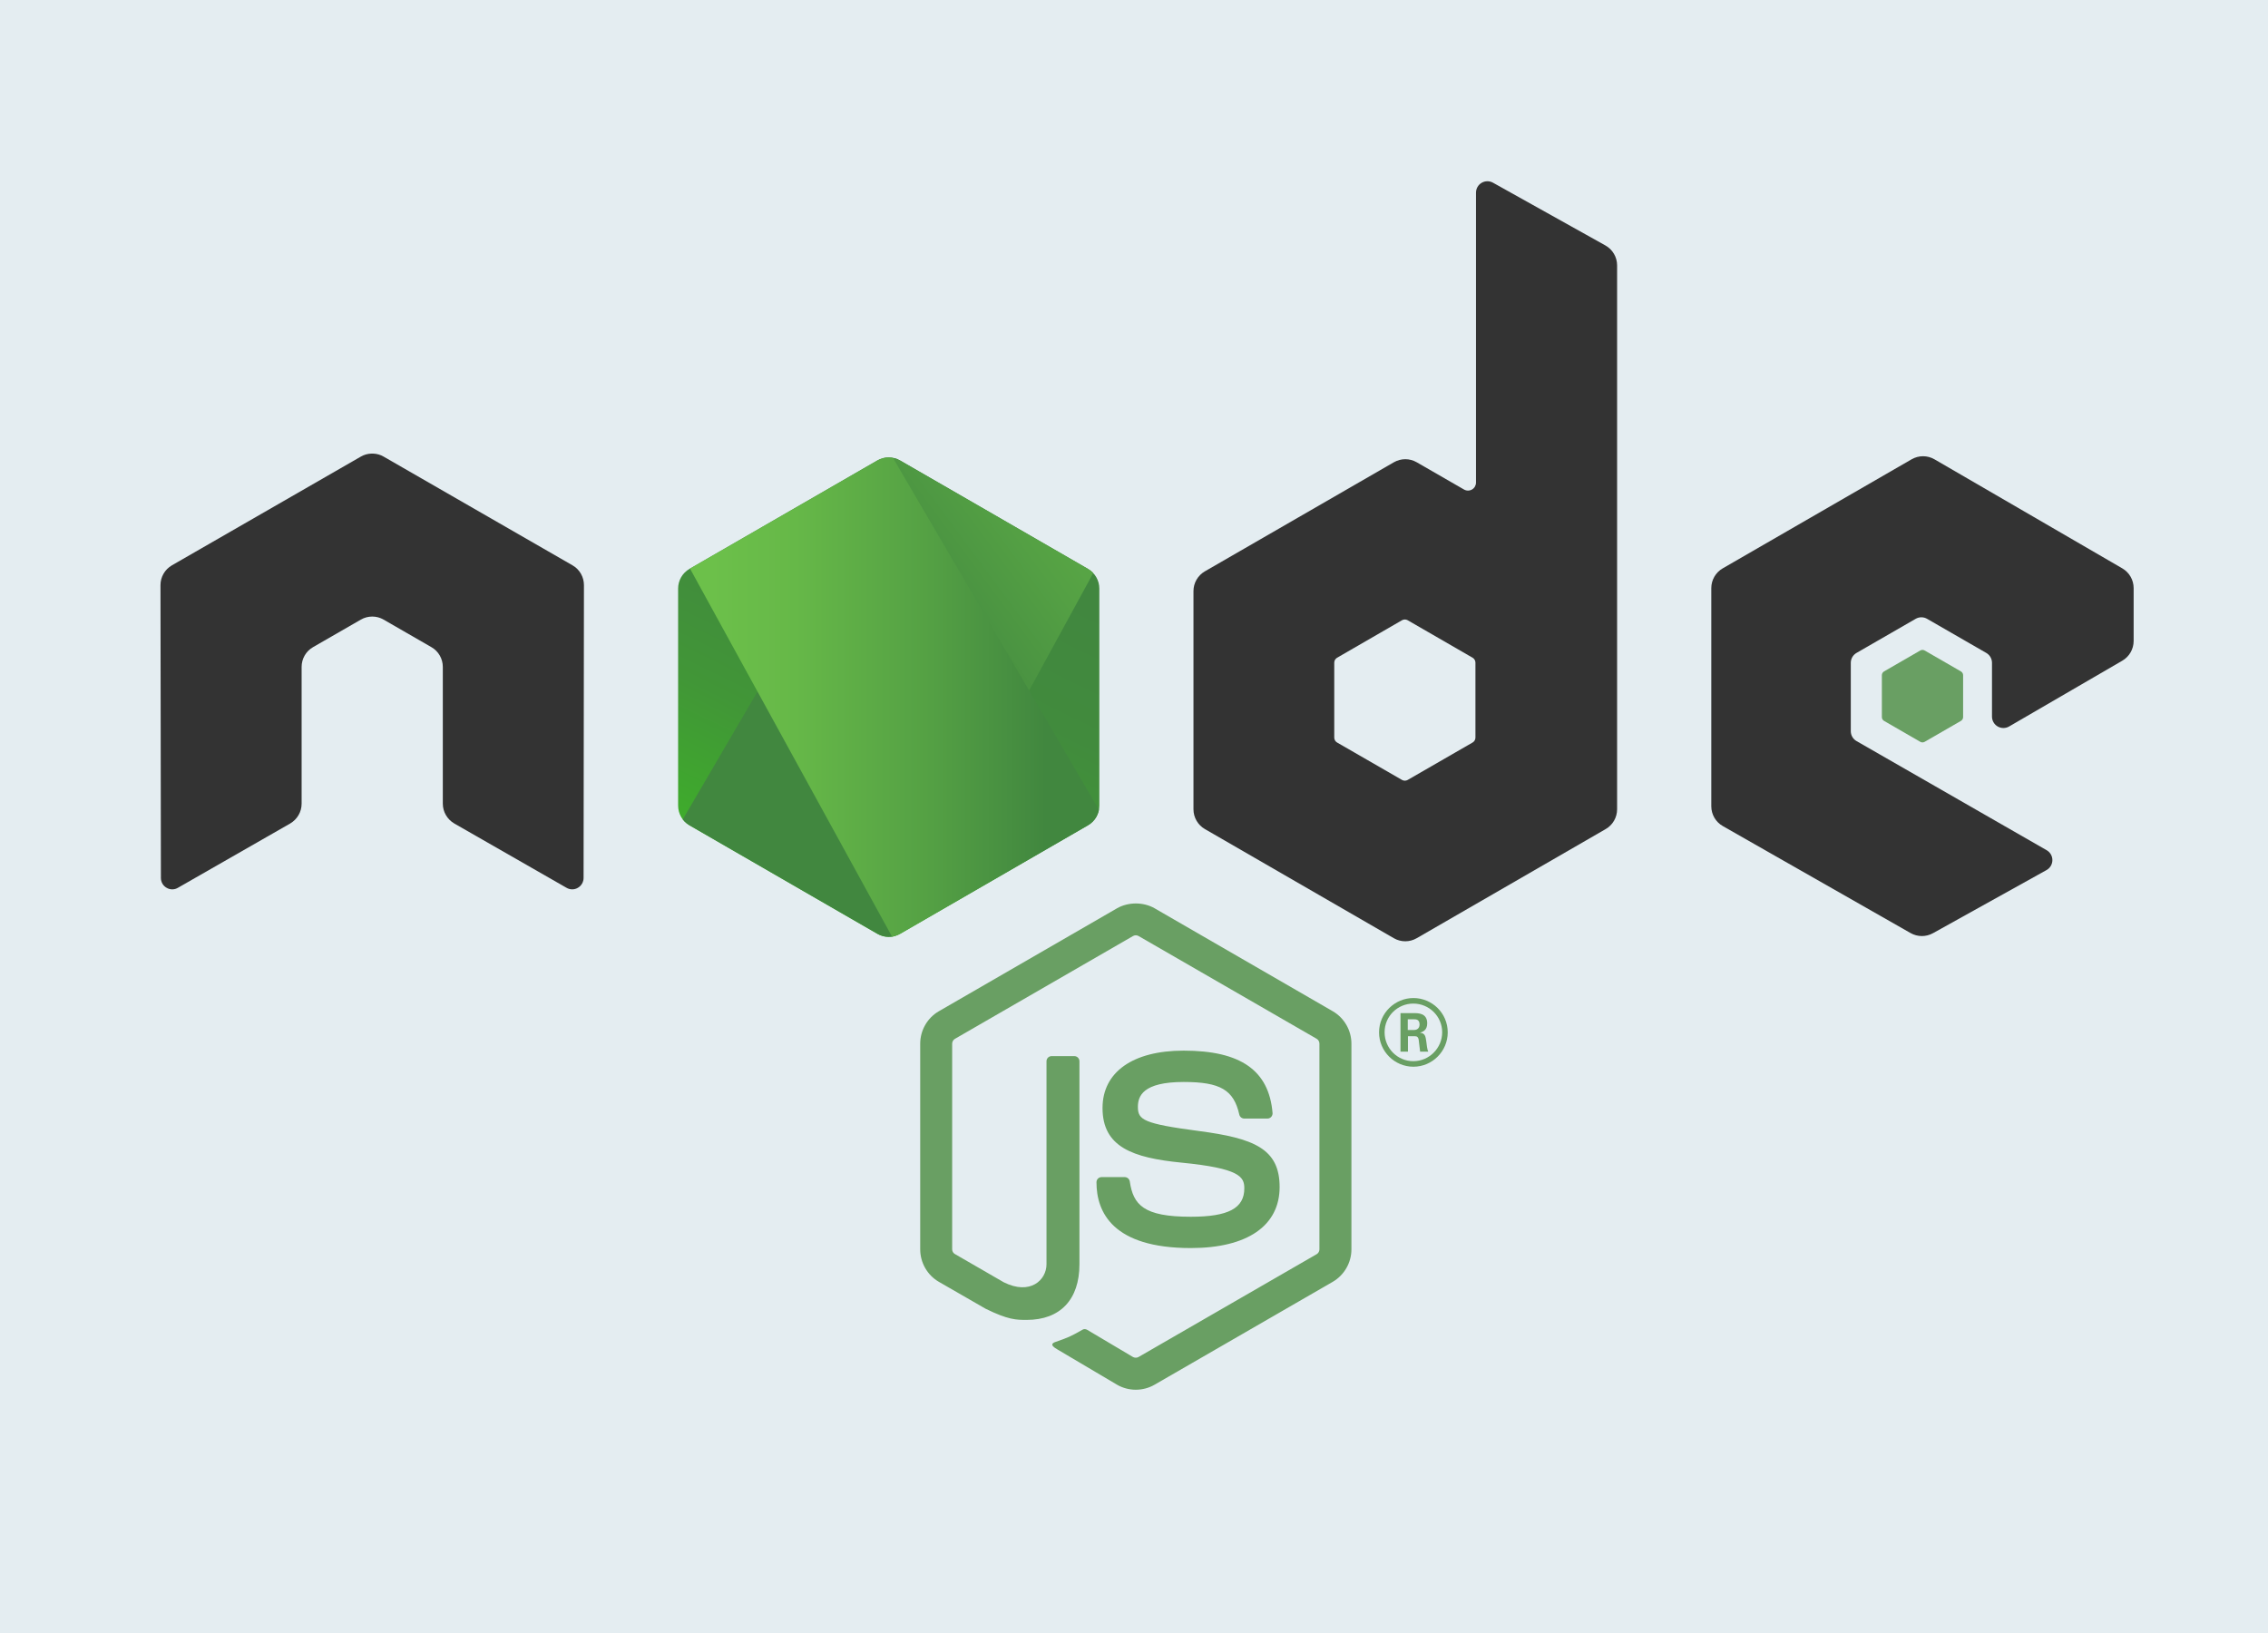
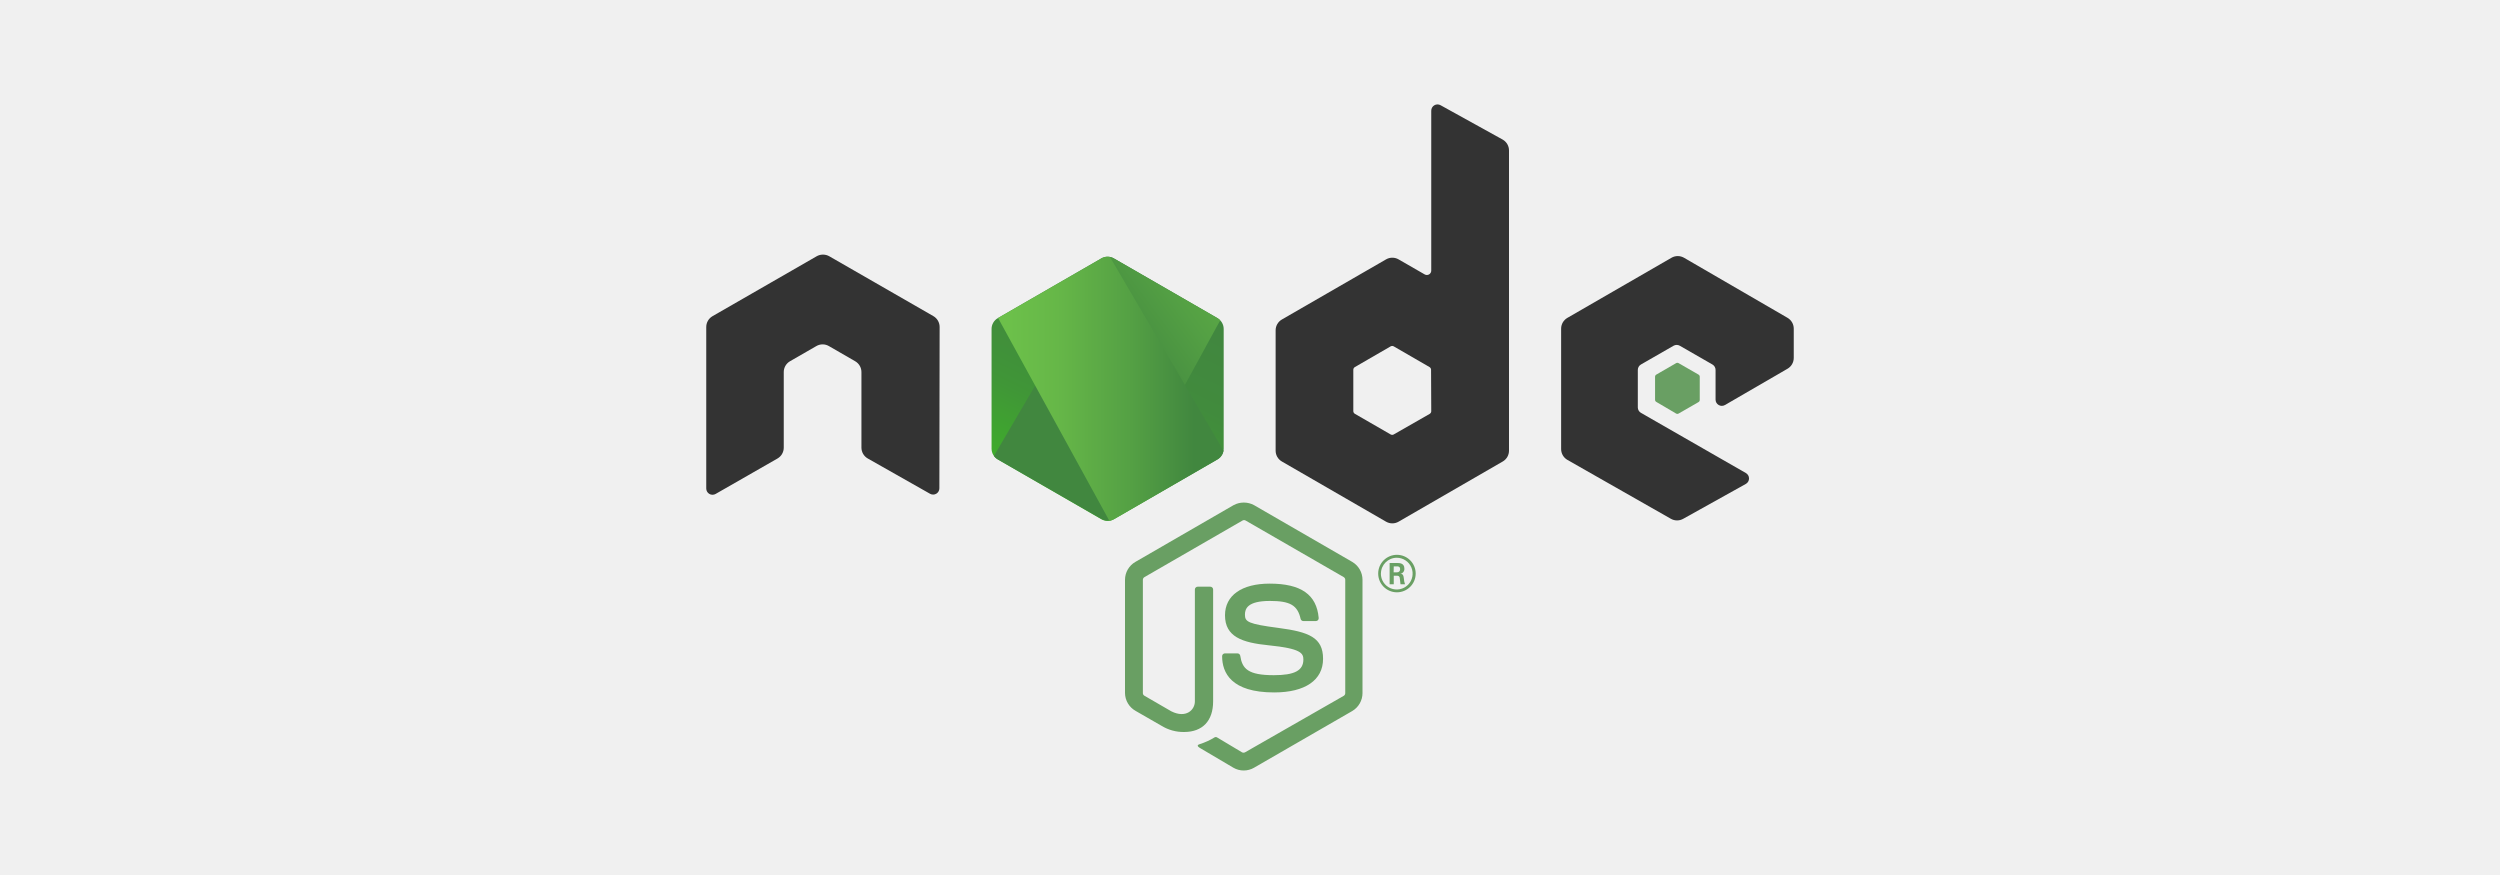
- <svg xmlns="http://www.w3.org/2000/svg" xmlns:xlink="http://www.w3.org/1999/xlink" version="1.1" id="Layer_1" x="0px" y="0px" viewBox="0 0 200 144" style="enable-background:new 0 0 200 144;" xml:space="preserve">
-   <style type="text/css">
- 	.st0{fill:#E4EDF1;}
- 	.st1{fill:#E3E3E3;}
- 	.st2{fill:#5E5E5E;}
- 	.st3{fill:#2E2E2E;}
- 	.st4{fill:#7CABC2;}
- 	.st5{fill:#96BCCE;}
- 	.st6{fill:#2C3E50;}
- 	.st7{clip-path:url(#SVGID_2_);fill:#447995;}
- 	.st8{fill:#FFFFFF;}
- 	
- 		.st9{fill-rule:evenodd;clip-rule:evenodd;fill:none;stroke:#E3E3E3;stroke-width:1.309;stroke-linecap:round;stroke-linejoin:round;stroke-miterlimit:10;stroke-dasharray:1.309,2.618;}
- 	.st10{fill:#5D5D5D;}
- 	.st11{fill:#C7C7C7;}
- 	.st12{fill:none;stroke:#909090;stroke-width:1.174;stroke-miterlimit:10;stroke-dasharray:2.349,3.523;}
- 	.st13{fill:#395B71;}
- 	.st14{fill-rule:evenodd;clip-rule:evenodd;fill:#395B71;}
- 	.st15{fill-rule:evenodd;clip-rule:evenodd;fill:#2E2E2E;}
- 	.st16{fill:#2C3E58;}
- 	.st17{fill:#447995;}
- 	.st18{fill:none;}
- 	.st19{fill:#4889A8;}
- 	.st20{fill:#929090;}
- 	.st21{fill:#96BBCD;}
- 	.st22{fill:#3A5C71;}
- 	.st23{fill:#757575;}
- 	.st24{fill:#682A7A;}
- 	.st25{fill:#478AA9;}
- 	.st26{fill:#672A79;}
- 	.st27{fill:#334D63;}
- 	.st28{fill:#5D5F5E;}
- 	.st29{fill:#FAB516;}
- 	.st30{fill:#F5891F;}
- 	.st31{fill:#CB6D29;}
- 	.st32{fill:#171717;}
- 	.st33{fill:#CADEE6;}
- 	.st34{opacity:0.41;fill:#929090;}
- 	.st35{clip-path:url(#SVGID_4_);}
- 	.st36{clip-path:url(#SVGID_6_);}
- 	.st37{fill:#FE8B0C;}
- 	.st38{fill:#231F20;}
- 	.st39{fill:#909090;}
- 	.st40{fill:#2E2E2E;stroke:#8F8F8F;stroke-width:0.751;stroke-miterlimit:10;}
- 	.st41{fill:#8F8F8F;}
- 	.st42{fill:#C6C6C6;}
- 	.st43{fill:#777677;}
- 	.st44{fill:#D9DCE1;}
- 	.st45{clip-path:url(#SVGID_8_);}
- 	.st46{fill:none;stroke:#909090;stroke-miterlimit:10;stroke-dasharray:2,2;}
- 	.st47{fill:#ACACAC;}
- 	.st48{fill-rule:evenodd;clip-rule:evenodd;fill:#7CABC2;}
- 	.st49{fill-rule:evenodd;clip-rule:evenodd;fill:#478AA9;}
- 	.st50{clip-path:url(#SVGID_10_);}
- 	.st51{clip-path:url(#SVGID_12_);}
- 	.st52{fill:#7DB912;}
- 	.st53{fill:#B2B9C2;}
- 	.st54{fill:#B0CDDA;}
- 	.st55{clip-path:url(#SVGID_14_);fill:#333333;}
- 	.st56{clip-path:url(#SVGID_14_);fill:none;}
- 	.st57{clip-path:url(#SVGID_14_);fill:#7DB912;}
- 	.st58{clip-path:url(#SVGID_14_);fill:#FFFFFF;}
- 	.st59{clip-path:url(#SVGID_16_);fill:#333333;}
- 	.st60{clip-path:url(#SVGID_16_);fill:none;}
- 	.st61{clip-path:url(#SVGID_16_);fill:#395B71;}
- 	.st62{clip-path:url(#SVGID_16_);fill:#FFFFFF;}
- 	.st63{clip-path:url(#SVGID_16_);fill:#D1D2D2;}
- 	.st64{clip-path:url(#SVGID_18_);fill:#333333;}
- 	.st65{clip-path:url(#SVGID_18_);fill:none;}
- 	.st66{clip-path:url(#SVGID_18_);fill:#478AA9;}
- 	.st67{clip-path:url(#SVGID_18_);fill:#FFFFFF;}
- 	.st68{fill:#F58B20;}
- 	.st69{fill:#2B2B2B;}
- 	.st70{fill:#3B77AD;}
- 	.st71{fill:#F7CD13;}
- 	.st72{fill:#464646;}
- 	.st73{fill:#929497;}
- 	.st74{fill:#A6A8AB;}
- 	.st75{fill:#2F75BB;}
- 	.st76{fill:none;stroke:#757575;stroke-width:0.502;stroke-miterlimit:10;}
- 	.st77{fill:#3C88C6;}
- 	.st78{fill:#E4CB58;}
- 	.st79{fill:#58595B;}
- 	.st80{fill:#007ACC;}
- 	.st81{fill:#E4E4E5;}
- 	.st82{fill:#E73F24;}
- 	.st83{fill:#F58B23;}
- 	.st84{fill:#ADADAD;}
- 	.st85{fill:#959595;}
- 	.st86{fill-rule:evenodd;clip-rule:evenodd;fill:none;stroke:#E3E3E3;stroke-width:1.16;stroke-miterlimit:10;}
- 	.st87{fill-rule:evenodd;clip-rule:evenodd;fill:none;stroke:#4889A8;stroke-width:1.16;stroke-miterlimit:10;}
- 	.st88{fill-rule:evenodd;clip-rule:evenodd;fill:none;stroke:#0C8A44;stroke-width:1.16;stroke-miterlimit:10;}
- 	.st89{fill:#DB58DB;}
- 	.st90{fill:#B4079C;}
- 	.st91{fill:#9A37AF;}
- 	.st92{fill:#721481;}
- 	.st93{fill:#73AA24;}
- 	.st94{fill:#05930C;}
- 	.st95{fill:#2581BF;}
- 	.st96{fill:#004E8C;}
- 	.st97{fill:none;stroke:#909090;stroke-width:0.92;stroke-miterlimit:10;}
- 	.st98{fill:none;stroke:#909090;stroke-width:0.949;stroke-miterlimit:10;}
- 	.st99{fill:none;stroke:#909090;stroke-width:0.899;stroke-miterlimit:10;}
- 	.st100{fill:none;stroke:#909090;stroke-width:0.848;stroke-miterlimit:10;}
- 	.st101{fill:none;stroke:#909090;stroke-width:0.797;stroke-miterlimit:10;}
- 	.st102{fill:none;stroke:#909090;stroke-width:0.747;stroke-miterlimit:10;}
- 	.st103{fill:none;stroke:#909090;stroke-width:0.696;stroke-miterlimit:10;}
- 	.st104{fill:none;stroke:#447995;stroke-miterlimit:10;}
- 	.st105{fill:#FFFFFF;stroke:#96BCCE;stroke-width:0.75;stroke-miterlimit:10;}
- 	.st106{clip-path:url(#SVGID_20_);}
- 	.st107{fill:#08BBF1;}
- 	.st108{fill:#0AA5E2;}
- 	.st109{fill:#B2D7F0;}
- 	.st110{fill:#181717;}
- 	.st111{fill:#F3AF21;}
- 	.st112{fill:none;stroke:#5D5D5D;stroke-width:0.835;stroke-miterlimit:10;}
- 	.st113{fill:none;stroke:#5D5D5D;stroke-width:1.353;stroke-miterlimit:10;}
- 	.st114{fill-rule:evenodd;clip-rule:evenodd;fill:#7DB912;}
- 	.st115{fill:#333333;}
- 	.st116{fill:none;stroke:#FFFFFF;stroke-width:0.225;stroke-linecap:round;stroke-linejoin:round;stroke-miterlimit:10;}
- 	.st117{fill:#737374;}
- 	.st118{fill:#515050;}
- 	.st119{fill:none;stroke:#000000;stroke-width:0.45;stroke-miterlimit:1;}
- 	.st120{fill:#619BB5;}
- 	.st121{fill:none;stroke:#395B71;stroke-width:0.234;stroke-miterlimit:10;}
- 	.st122{fill:#32383D;}
- 	.st123{fill:#00BCF2;}
- 	.st124{fill:#2C2737;}
- 	.st125{fill:#201D29;}
- 	.st126{fill:#22BAED;}
- 	.st127{fill:#221F1F;}
- 	.st128{clip-path:url(#SVGID_22_);}
- 	.st129{clip-path:url(#SVGID_24_);}
- 	.st130{fill:#5E615F;}
- 	.st131{fill:none;stroke:#767676;stroke-width:0.199;stroke-miterlimit:10;}
- 	.st132{fill:#699F63;}
- 	.st133{fill-rule:evenodd;clip-rule:evenodd;fill:#333333;}
- 	.st134{fill-rule:evenodd;clip-rule:evenodd;fill:#699F63;}
- 	.st135{clip-path:url(#XMLID_3_);}
- 	.st136{fill:url(#SVGID_25_);}
- 	.st137{fill:url(#SVGID_26_);}
- 	.st138{fill:url(#SVGID_27_);}
- 	.st139{fill:url(#SVGID_28_);}
- 	.st140{fill:url(#SVGID_29_);}
- 	.st141{fill:url(#SVGID_30_);}
- 	.st142{fill:#00890B;}
- 	.st143{clip-path:url(#SVGID_32_);}
- 	.st144{fill:#515150;}
- 	.st145{fill:#457994;}
- 	.st146{fill:#F16424;}
- 	.st147{fill:#8B6AB1;}
- 	.st148{fill:#5C2D91;}
- 	.st149{clip-path:url(#SVGID_34_);fill:#447995;}
- </style>
-   <rect x="0" class="st0" width="200" height="144" />
-   <g>
-     <path class="st132" d="M100.154,122.548c-0.574,0-1.146-0.15-1.648-0.441l-5.246-3.104c-0.783-0.438-0.401-0.594-0.142-0.684   c1.045-0.363,1.257-0.446,2.372-1.079c0.116-0.065,0.27-0.04,0.39,0.03l4.031,2.393c0.146,0.081,0.352,0.081,0.487,0l15.714-9.07   c0.146-0.084,0.24-0.252,0.24-0.425V92.034c0-0.177-0.094-0.343-0.244-0.433l-15.707-9.062c-0.145-0.085-0.338-0.085-0.484,0   l-15.703,9.064c-0.153,0.087-0.249,0.258-0.249,0.43v18.134c0,0.174,0.096,0.338,0.248,0.42l4.305,2.487   c2.336,1.168,3.766-0.207,3.766-1.589V93.582c0-0.253,0.204-0.453,0.457-0.453h1.993c0.249,0,0.455,0.2,0.455,0.453v17.904   c0,3.117-1.698,4.905-4.653,4.905c-0.908,0-1.623,0-3.62-0.984l-4.121-2.372c-1.018-0.588-1.648-1.688-1.648-2.867V92.034   c0-1.178,0.63-2.278,1.648-2.864l15.714-9.08c0.994-0.562,2.316-0.562,3.302,0l15.712,9.08c1.018,0.588,1.65,1.686,1.65,2.864   v18.134c0,1.178-0.633,2.274-1.65,2.867l-15.712,9.072C101.306,122.398,100.736,122.548,100.154,122.548z" />
-     <path class="st132" d="M105.008,110.055c-6.876,0-8.317-3.156-8.317-5.804c0-0.252,0.202-0.453,0.454-0.453h2.032   c0.227,0,0.416,0.163,0.451,0.385c0.307,2.068,1.221,3.112,5.38,3.112c3.31,0,4.72-0.749,4.72-2.505   c0-1.013-0.399-1.764-5.544-2.268c-4.299-0.425-6.959-1.375-6.959-4.815c0-3.171,2.672-5.061,7.153-5.061   c5.034,0,7.525,1.747,7.84,5.496c0.012,0.129-0.034,0.253-0.12,0.35c-0.086,0.09-0.206,0.145-0.333,0.145h-2.039   c-0.211,0-0.398-0.15-0.441-0.355c-0.489-2.176-1.679-2.872-4.907-2.872c-3.614,0-4.035,1.259-4.035,2.202   c0,1.143,0.496,1.476,5.376,2.122c4.829,0.638,7.123,1.542,7.123,4.936C112.842,108.094,109.987,110.055,105.008,110.055z" />
-   </g>
-   <g>
-     <path class="st132" d="M127.666,91.037c0,1.666-1.362,3.028-3.028,3.028c-1.651,0-3.028-1.346-3.028-3.028   c0-1.714,1.41-3.029,3.028-3.029C126.272,88.008,127.666,89.322,127.666,91.037z M122.098,91.028c0,1.41,1.138,2.548,2.531,2.548   c1.411,0,2.548-1.162,2.548-2.548c0-1.41-1.153-2.531-2.548-2.531C123.252,88.497,122.098,89.602,122.098,91.028z M123.5,89.338   h1.17c0.401,0,1.186,0,1.186,0.898c0,0.625-0.401,0.753-0.642,0.833c0.466,0.032,0.497,0.337,0.561,0.769   c0.033,0.272,0.081,0.737,0.176,0.897h-0.72c-0.017-0.16-0.129-1.026-0.129-1.073c-0.047-0.193-0.112-0.288-0.352-0.288h-0.592   v1.361H123.5V89.338z M124.142,90.828h0.528c0.432,0,0.513-0.304,0.513-0.48c0-0.465-0.321-0.465-0.497-0.465h-0.544V90.828z" />
-   </g>
-   <path class="st133" d="M51.494,51.6c0-0.724-0.381-1.39-1.006-1.748l-16.66-9.588c-0.282-0.166-0.598-0.252-0.917-0.265  c-0.029,0-0.149,0-0.172,0c-0.318,0.013-0.634,0.099-0.92,0.265l-16.66,9.588c-0.621,0.359-1.007,1.024-1.007,1.748l0.037,25.817  c0,0.359,0.187,0.693,0.502,0.869c0.309,0.185,0.691,0.185,0.999,0l9.901-5.669c0.626-0.372,1.007-1.028,1.007-1.746V58.809  c0-0.719,0.381-1.384,1.005-1.742l4.216-2.428c0.314-0.181,0.658-0.27,1.009-0.27c0.343,0,0.695,0.089,1.001,0.27l4.214,2.428  c0.624,0.357,1.006,1.023,1.006,1.742V70.87c0,0.718,0.386,1.378,1.009,1.746l9.898,5.669c0.311,0.185,0.698,0.185,1.006,0  c0.307-0.176,0.5-0.51,0.5-0.869L51.494,51.6z" />
-   <path class="st133" d="M131.655,16.11c-0.312-0.173-0.692-0.17-1,0.011c-0.307,0.181-0.497,0.511-0.497,0.868v25.567  c0,0.251-0.134,0.484-0.352,0.61c-0.218,0.126-0.487,0.126-0.705,0l-4.173-2.404c-0.622-0.359-1.388-0.358-2.011,0.001  l-16.666,9.618c-0.623,0.36-1.007,1.024-1.007,1.743v19.241c0,0.719,0.384,1.383,1.006,1.743l16.665,9.625  c0.623,0.36,1.39,0.36,2.013,0l16.668-9.625c0.622-0.36,1.006-1.024,1.006-1.743V23.402c0-0.729-0.395-1.402-1.032-1.758  L131.655,16.11z M130.109,65.042c0,0.179-0.096,0.346-0.252,0.435l-5.722,3.298c-0.155,0.089-0.347,0.089-0.502,0l-5.722-3.298  c-0.156-0.089-0.252-0.256-0.252-0.435v-6.607c0-0.179,0.096-0.346,0.251-0.436l5.722-3.305c0.156-0.09,0.348-0.09,0.504,0  l5.722,3.305c0.155,0.09,0.251,0.256,0.251,0.436V65.042z" />
-   <g>
-     <path class="st133" d="M187.151,58.262c0.62-0.36,1.001-1.023,1.001-1.74v-4.663c0-0.717-0.382-1.38-1.002-1.741l-16.559-9.614   c-0.623-0.362-1.392-0.363-2.017-0.003l-16.66,9.618c-0.622,0.36-1.006,1.024-1.006,1.743v19.235c0,0.724,0.388,1.391,1.017,1.748   l16.557,9.434c0.611,0.348,1.359,0.352,1.973,0.011l10.014-5.566c0.318-0.177,0.515-0.51,0.517-0.873   c0.003-0.363-0.19-0.699-0.505-0.879l-16.766-9.623c-0.313-0.179-0.506-0.513-0.506-0.873v-6.028c0-0.359,0.192-0.692,0.504-0.872   l5.218-3.008c0.311-0.179,0.694-0.179,1.005,0l5.221,3.008c0.312,0.179,0.504,0.512,0.504,0.872v4.743   c0,0.36,0.193,0.693,0.504,0.872c0.312,0.18,0.696,0.179,1.007-0.002L187.151,58.262z" />
-     <path class="st134" d="M169.337,57.361c0.119-0.069,0.267-0.069,0.386,0l3.198,1.845c0.119,0.069,0.193,0.196,0.193,0.335v3.693   c0,0.138-0.074,0.265-0.193,0.335l-3.198,1.845c-0.119,0.069-0.267,0.069-0.386,0l-3.195-1.845   c-0.119-0.069-0.193-0.196-0.193-0.335v-3.693c0-0.138,0.074-0.265,0.193-0.335L169.337,57.361z" />
-   </g>
-   <g>
-     <defs>
-       <path id="XMLID_143_" d="M79.373,40.602c-0.619-0.357-1.382-0.357-2.001,0l-16.573,9.564c-0.62,0.357-1.001,1.018-1.001,1.734    v19.142c0,0.715,0.381,1.376,1.001,1.734l16.573,9.571c0.62,0.358,1.383,0.358,2.002,0l16.569-9.571c0.619-0.358,1-1.019,1-1.734    V51.899c0-0.715-0.381-1.376-1.001-1.733L79.373,40.602z" />
-     </defs>
-     <linearGradient id="XMLID_2_" gradientUnits="userSpaceOnUse" x1="85.108" y1="47.724" x2="70.136" y2="78.268">
-       <stop offset="0" style="stop-color:#41873F" />
-       <stop offset="0.329" style="stop-color:#418B3D" />
-       <stop offset="0.635" style="stop-color:#419637" />
-       <stop offset="0.932" style="stop-color:#3FA92D" />
-       <stop offset="1" style="stop-color:#3FAE2A" />
+ <svg xmlns="http://www.w3.org/2000/svg" xmlns:xlink="http://www.w3.org/1999/xlink" id="Layer_1" data-name="Layer 1" viewBox="0 0 400 140">
+   <defs>
+     <style>.cls-1,.cls-5{fill:url(#linear-gradient);}.cls-1{clip-rule:evenodd;}.cls-2,.cls-4{fill:#699f63;}.cls-3{fill:#333;}.cls-3,.cls-4,.cls-5{fill-rule:evenodd;}.cls-6{clip-path:url(#clip-path);}.cls-7{fill:none;}.cls-8{fill:url(#linear-gradient-3);}.cls-9{fill:url(#linear-gradient-4);}.cls-10{fill:url(#linear-gradient-5);}.cls-11{fill:url(#linear-gradient-6);}.cls-12{fill:url(#linear-gradient-7);}.cls-13{fill:url(#linear-gradient-8);}</style>
+     <linearGradient id="linear-gradient" x1="183.96" y1="48.46" x2="168.98" y2="79" gradientUnits="userSpaceOnUse">
+       <stop offset="0" stop-color="#41873f" />
+       <stop offset="0.33" stop-color="#418b3d" />
+       <stop offset="0.64" stop-color="#409637" />
+       <stop offset="0.93" stop-color="#3fa92d" />
+       <stop offset="1" stop-color="#3fae2a" />
    </linearGradient>
-     <use xlink:href="#XMLID_143_" style="overflow:visible;fill-rule:evenodd;clip-rule:evenodd;fill:url(#XMLID_2_);" />
-     <clipPath id="XMLID_3_">
-       <use xlink:href="#XMLID_143_" style="overflow:visible;" />
+     <clipPath id="clip-path">
+       <path id="_Clipping_Path_" data-name="&lt;Clipping Path&gt;" class="cls-1" d="M178.22,41.34a2,2,0,0,0-2,0L159.65,50.9a2,2,0,0,0-1,1.73V71.78a2,2,0,0,0,1,1.73l16.57,9.57a2,2,0,0,0,2,0l16.57-9.57a2,2,0,0,0,1-1.73V52.63a2,2,0,0,0-1-1.73Z" />
    </clipPath>
-     <g class="st135">
-       <path class="st18" d="M77.337,40.602L60.4,50.166c-0.62,0.357-1.4,1.018-1.4,1.734v19.142c0,0.473,0.532,0.92,0.846,1.274    l18.824-31.92C78.169,40.271,77.792,40.339,77.337,40.602z" />
-       <path class="st18" d="M78.927,82.54c0.161-0.045,0.319-0.108,0.467-0.194l17.577-9.571C97.59,72.417,99,71.756,99,71.041V51.899    c0-0.526-1.222-1.022-1.593-1.39L78.927,82.54z" />
-       <linearGradient id="SVGID_2_" gradientUnits="userSpaceOnUse" x1="75.848" y1="63.709" x2="117.859" y2="32.669">
-         <stop offset="0.138" style="stop-color:#41873F" />
-         <stop offset="0.403" style="stop-color:#54A044" />
-         <stop offset="0.714" style="stop-color:#66B848" />
-         <stop offset="0.908" style="stop-color:#6CC04A" />
-       </linearGradient>
-       <path style="fill:url(#SVGID_2_);" d="M95.974,50.166l-16.619-9.564c-0.164-0.095-0.34-0.163-0.52-0.207l-18.66,31.92    c0.161,0.181,0.349,0.339,0.559,0.46l16.647,9.571c0.472,0.272,1.032,0.336,1.546,0.194L96.42,50.509    C96.287,50.377,96.138,50.26,95.974,50.166z" />
-     </g>
-     <g class="st135">
-       <path class="st18" d="M99,71.041V51.899c0-0.715-1.419-1.376-2.038-1.733l-17.113-9.564c-0.191-0.11-0.645-0.182-0.857-0.225    l19.082,31.124C98.113,71.352,99,71.199,99,71.041z" />
-       <path class="st18" d="M60.4,50.166c-0.62,0.357-1.4,1.018-1.4,1.734v19.142c0,0.715,0.786,1.376,1.405,1.734l16.812,9.571    c0.391,0.226,0.927,0.308,1.363,0.249L60.624,50.108L60.4,50.166z" />
-       <linearGradient id="SVGID_4_" gradientUnits="userSpaceOnUse" x1="59.211" y1="37.151" x2="97.529" y2="37.151">
-         <stop offset="0.092" style="stop-color:#6CC04A" />
-         <stop offset="0.286" style="stop-color:#66B848" />
-         <stop offset="0.597" style="stop-color:#54A044" />
-         <stop offset="0.862" style="stop-color:#41873F" />
-       </linearGradient>
-       <polygon style="fill:url(#SVGID_4_);" points="76.819,37.086 76.591,37.217 76.895,37.217   " />
-       <linearGradient id="SVGID_6_" gradientUnits="userSpaceOnUse" x1="59.211" y1="61.466" x2="97.529" y2="61.466">
-         <stop offset="0.092" style="stop-color:#6CC04A" />
-         <stop offset="0.286" style="stop-color:#66B848" />
-         <stop offset="0.597" style="stop-color:#54A044" />
-         <stop offset="0.862" style="stop-color:#41873F" />
-       </linearGradient>
-       <path style="fill:url(#SVGID_6_);" d="M95.984,72.775c0.483-0.279,0.843-0.744,0.98-1.274L78.745,40.378    c-0.476-0.095-0.98-0.023-1.408,0.225L60.83,50.108l17.833,32.487c0.255-0.035,0.504-0.117,0.732-0.249L95.984,72.775z" />
-       <linearGradient id="SVGID_8_" gradientUnits="userSpaceOnUse" x1="59.211" y1="72.405" x2="97.529" y2="72.405">
-         <stop offset="0.092" style="stop-color:#6CC04A" />
-         <stop offset="0.286" style="stop-color:#66B848" />
-         <stop offset="0.597" style="stop-color:#54A044" />
-         <stop offset="0.862" style="stop-color:#41873F" />
-       </linearGradient>
-       <polygon style="fill:url(#SVGID_8_);" points="97.529,72.467 97.419,72.279 97.419,72.531   " />
-       <linearGradient id="SVGID_10_" gradientUnits="userSpaceOnUse" x1="57.572" y1="77.349" x2="99.119" y2="77.349">
-         <stop offset="0.092" style="stop-color:#6CC04A" />
-         <stop offset="0.286" style="stop-color:#66B848" />
-         <stop offset="0.597" style="stop-color:#54A044" />
-         <stop offset="0.862" style="stop-color:#41873F" />
-       </linearGradient>
-       <path style="fill:url(#SVGID_10_);" d="M95.984,72.775l-16.59,9.571c-0.228,0.132-0.477,0.214-0.732,0.249l1.121,0.602L99,72.531    v-0.251l-1.246-0.778C97.618,72.031,96.467,72.496,95.984,72.775z" />
-       <linearGradient id="SVGID_12_" gradientUnits="userSpaceOnUse" x1="103.902" y1="46.819" x2="80.27" y2="95.028">
-         <stop offset="0" style="stop-color:#41873F" />
-         <stop offset="0.329" style="stop-color:#418B3D" />
-         <stop offset="0.635" style="stop-color:#419637" />
-         <stop offset="0.932" style="stop-color:#3FA92D" />
-         <stop offset="1" style="stop-color:#3FAE2A" />
-       </linearGradient>
-       <path style="fill:url(#SVGID_12_);" d="M95.984,72.775l-16.59,9.571c-0.228,0.132-0.477,0.214-0.732,0.249l1.121,0.602L99,72.531    v-0.251l-1.246-0.778C97.618,72.031,96.467,72.496,95.984,72.775z" />
-     </g>
+     <linearGradient id="linear-gradient-3" x1="174.7" y1="64.44" x2="216.71" y2="33.4" gradientUnits="userSpaceOnUse">
+       <stop offset="0.14" stop-color="#41873f" />
+       <stop offset="0.4" stop-color="#54a044" />
+       <stop offset="0.71" stop-color="#66b748" />
+       <stop offset="0.91" stop-color="#6cc04a" />
+     </linearGradient>
+     <linearGradient id="linear-gradient-4" x1="158.06" y1="37.89" x2="196.38" y2="37.89" gradientUnits="userSpaceOnUse">
+       <stop offset="0.09" stop-color="#6cc04a" />
+       <stop offset="0.29" stop-color="#66b748" />
+       <stop offset="0.6" stop-color="#54a044" />
+       <stop offset="0.86" stop-color="#41873f" />
+     </linearGradient>
+     <linearGradient id="linear-gradient-5" x1="158.06" y1="62.2" x2="196.38" y2="62.2" xlink:href="#linear-gradient-4" />
+     <linearGradient id="linear-gradient-6" x1="158.06" y1="73.14" x2="196.38" y2="73.14" xlink:href="#linear-gradient-4" />
+     <linearGradient id="linear-gradient-7" x1="156.42" y1="78.08" x2="197.97" y2="78.08" xlink:href="#linear-gradient-4" />
+     <linearGradient id="linear-gradient-8" x1="202.75" y1="47.55" x2="179.12" y2="95.76" xlink:href="#linear-gradient" />
+   </defs>
+   <path class="cls-2" d="M199,123.28a3.29,3.29,0,0,1-1.65-.44l-5.25-3.1c-.78-.44-.4-.59-.14-.68a10.46,10.46,0,0,0,2.37-1.08.4.4,0,0,1,.39,0l4,2.39a.52.52,0,0,0,.49,0L215,111.33a.5.5,0,0,0,.24-.43V92.77a.51.51,0,0,0-.24-.43l-15.71-9.06a.49.49,0,0,0-.48,0l-15.7,9.06a.5.5,0,0,0-.25.43V110.9a.48.48,0,0,0,.25.42l4.3,2.49c2.34,1.17,3.77-.21,3.77-1.59V94.32a.45.45,0,0,1,.46-.45h2a.45.45,0,0,1,.46.45v17.9c0,3.12-1.7,4.9-4.65,4.9a6.72,6.72,0,0,1-3.62-1l-4.12-2.37A3.32,3.32,0,0,1,180,110.9V92.77a3.31,3.31,0,0,1,1.65-2.86l15.71-9.08a3.44,3.44,0,0,1,3.3,0l15.71,9.08A3.32,3.32,0,0,1,218,92.77V110.9a3.33,3.33,0,0,1-1.65,2.87l-15.71,9.07A3.3,3.3,0,0,1,199,123.28Z" />
+   <path class="cls-2" d="M203.86,110.79c-6.88,0-8.32-3.16-8.32-5.8a.45.45,0,0,1,.45-.45h2a.46.46,0,0,1,.45.38c.31,2.07,1.22,3.11,5.38,3.11,3.31,0,4.72-.75,4.72-2.51,0-1-.4-1.76-5.54-2.27-4.3-.43-7-1.38-7-4.81,0-3.17,2.67-5.06,7.15-5.06,5,0,7.52,1.75,7.84,5.5a.45.45,0,0,1-.45.49h-2a.45.45,0,0,1-.44-.35c-.49-2.18-1.68-2.87-4.91-2.87-3.61,0-4,1.26-4,2.2,0,1.14.5,1.48,5.38,2.12s7.12,1.54,7.12,4.94S208.83,110.79,203.86,110.79Z" />
+   <path class="cls-2" d="M226.51,91.77a3,3,0,1,1-3-3A3,3,0,0,1,226.51,91.77Zm-5.57,0a2.54,2.54,0,1,0,2.53-2.53A2.54,2.54,0,0,0,220.95,91.76Zm1.4-1.69h1.17c.4,0,1.19,0,1.19.9a.78.78,0,0,1-.64.83c.47,0,.5.34.56.77a3.35,3.35,0,0,0,.18.9h-.72c0-.16-.13-1-.13-1.07s-.11-.29-.35-.29H223v1.36h-.66Zm.64,1.49h.53a.46.46,0,0,0,.51-.48c0-.47-.32-.47-.5-.47H223Z" />
+   <path class="cls-3" d="M150.34,52.33a2,2,0,0,0-1-1.75L132.68,41a2,2,0,0,0-.92-.26h-.17a2,2,0,0,0-.92.26L114,50.59a2,2,0,0,0-1,1.75l0,25.82a1,1,0,0,0,.5.87,1,1,0,0,0,1,0l9.9-5.67a2,2,0,0,0,1-1.75V59.54a2,2,0,0,1,1-1.74l4.22-2.43a2,2,0,0,1,1-.27,2,2,0,0,1,1,.27l4.21,2.43a2,2,0,0,1,1,1.74V71.6a2,2,0,0,0,1,1.75L148.8,79a1,1,0,0,0,1,0,1,1,0,0,0,.5-.87Z" />
+   <path class="cls-3" d="M230.5,16.84a1,1,0,0,0-1.5.88V43.29a.7.7,0,0,1-1.06.61l-4.17-2.4a2,2,0,0,0-2,0L205.1,51.12a2,2,0,0,0-1,1.74V72.1a2,2,0,0,0,1,1.74l16.67,9.63a2,2,0,0,0,2,0l16.67-9.63a2,2,0,0,0,1-1.74v-48a2,2,0,0,0-1-1.76ZM229,65.78a.5.5,0,0,1-.25.44L223,69.51a.5.5,0,0,1-.5,0l-5.72-3.3a.5.5,0,0,1-.25-.44V59.17a.5.5,0,0,1,.25-.44l5.72-3.31a.5.5,0,0,1,.5,0l5.72,3.31a.5.5,0,0,1,.25.44Z" />
+   <path class="cls-3" d="M286,59a2,2,0,0,0,1-1.74V52.59a2,2,0,0,0-1-1.74l-16.56-9.61a2,2,0,0,0-2,0l-16.66,9.62a2,2,0,0,0-1,1.74V71.83a2,2,0,0,0,1,1.75L267.33,83a2,2,0,0,0,2,0l10-5.57a1,1,0,0,0,0-1.75l-16.77-9.62a1,1,0,0,1-.51-.87v-6a1,1,0,0,1,.5-.87l5.22-3a1,1,0,0,1,1,0l5.22,3a1,1,0,0,1,.5.87v4.74a1,1,0,0,0,1.51.87Z" />
+   <path class="cls-4" d="M268.18,58.1a.39.39,0,0,1,.39,0l3.2,1.84a.39.39,0,0,1,.19.33V64a.39.39,0,0,1-.19.33l-3.2,1.84a.39.39,0,0,1-.39,0L265,64.3a.39.39,0,0,1-.19-.33V60.27a.39.39,0,0,1,.19-.33Z" />
+   <path id="_Clipping_Path_2" data-name="&lt;Clipping Path&gt;" class="cls-5" d="M178.22,41.34a2,2,0,0,0-2,0L159.65,50.9a2,2,0,0,0-1,1.73V71.78a2,2,0,0,0,1,1.73l16.57,9.57a2,2,0,0,0,2,0l16.57-9.57a2,2,0,0,0,1-1.73V52.63a2,2,0,0,0-1-1.73Z" />
+   <g class="cls-6">
+     <path class="cls-7" d="M176.18,41.34,159.25,50.9c-.62.36-1.4,1-1.4,1.73V71.78c0,.47.53.92.85,1.27l18.82-31.92A1.63,1.63,0,0,0,176.18,41.34Z" />
+     <path class="cls-7" d="M177.78,83.27a2,2,0,0,0,.47-.19l17.58-9.57c.62-.36,2-1,2-1.73V52.63c0-.53-1.22-1-1.59-1.39Z" />
+     <path class="cls-8" d="M194.82,50.9,178.2,41.34a2,2,0,0,0-.52-.21L159,73a2.28,2.28,0,0,0,.56.46l16.65,9.57a2,2,0,0,0,1.55.19l17.49-32A2.18,2.18,0,0,0,194.82,50.9Z" />
+     <path class="cls-7" d="M197.85,71.78V52.63c0-.72-1.42-1.38-2-1.73L178.7,41.34a3.69,3.69,0,0,0-.86-.22l19.08,31.12C197,72.09,197.85,71.93,197.85,71.78Z" />
+     <path class="cls-7" d="M159.25,50.9c-.62.36-1.4,1-1.4,1.73V71.78c0,.72.79,1.38,1.4,1.73l16.81,9.57a2.27,2.27,0,0,0,1.36.25l-18-32.49Z" />
+     <polygon class="cls-9" points="175.67 37.82 175.44 37.95 175.74 37.95 175.67 37.82" />
+     <path class="cls-10" d="M194.83,73.51a2.09,2.09,0,0,0,1-1.27L177.59,41.11a2,2,0,0,0-1.41.22l-16.51,9.51,17.83,32.49a2,2,0,0,0,.73-.25Z" />
+     <polygon class="cls-11" points="196.38 73.2 196.27 73.01 196.27 73.27 196.38 73.2" />
+     <path class="cls-12" d="M194.83,73.51l-16.59,9.57a2,2,0,0,1-.73.25l1.12.6,19.22-10.67V73l-1.25-.78C196.47,72.77,195.31,73.23,194.83,73.51Z" />
+     <path class="cls-13" d="M194.83,73.51l-16.59,9.57a2,2,0,0,1-.73.25l1.12.6,19.22-10.67V73l-1.25-.78C196.47,72.77,195.31,73.23,194.83,73.51Z" />
  </g>
</svg>
